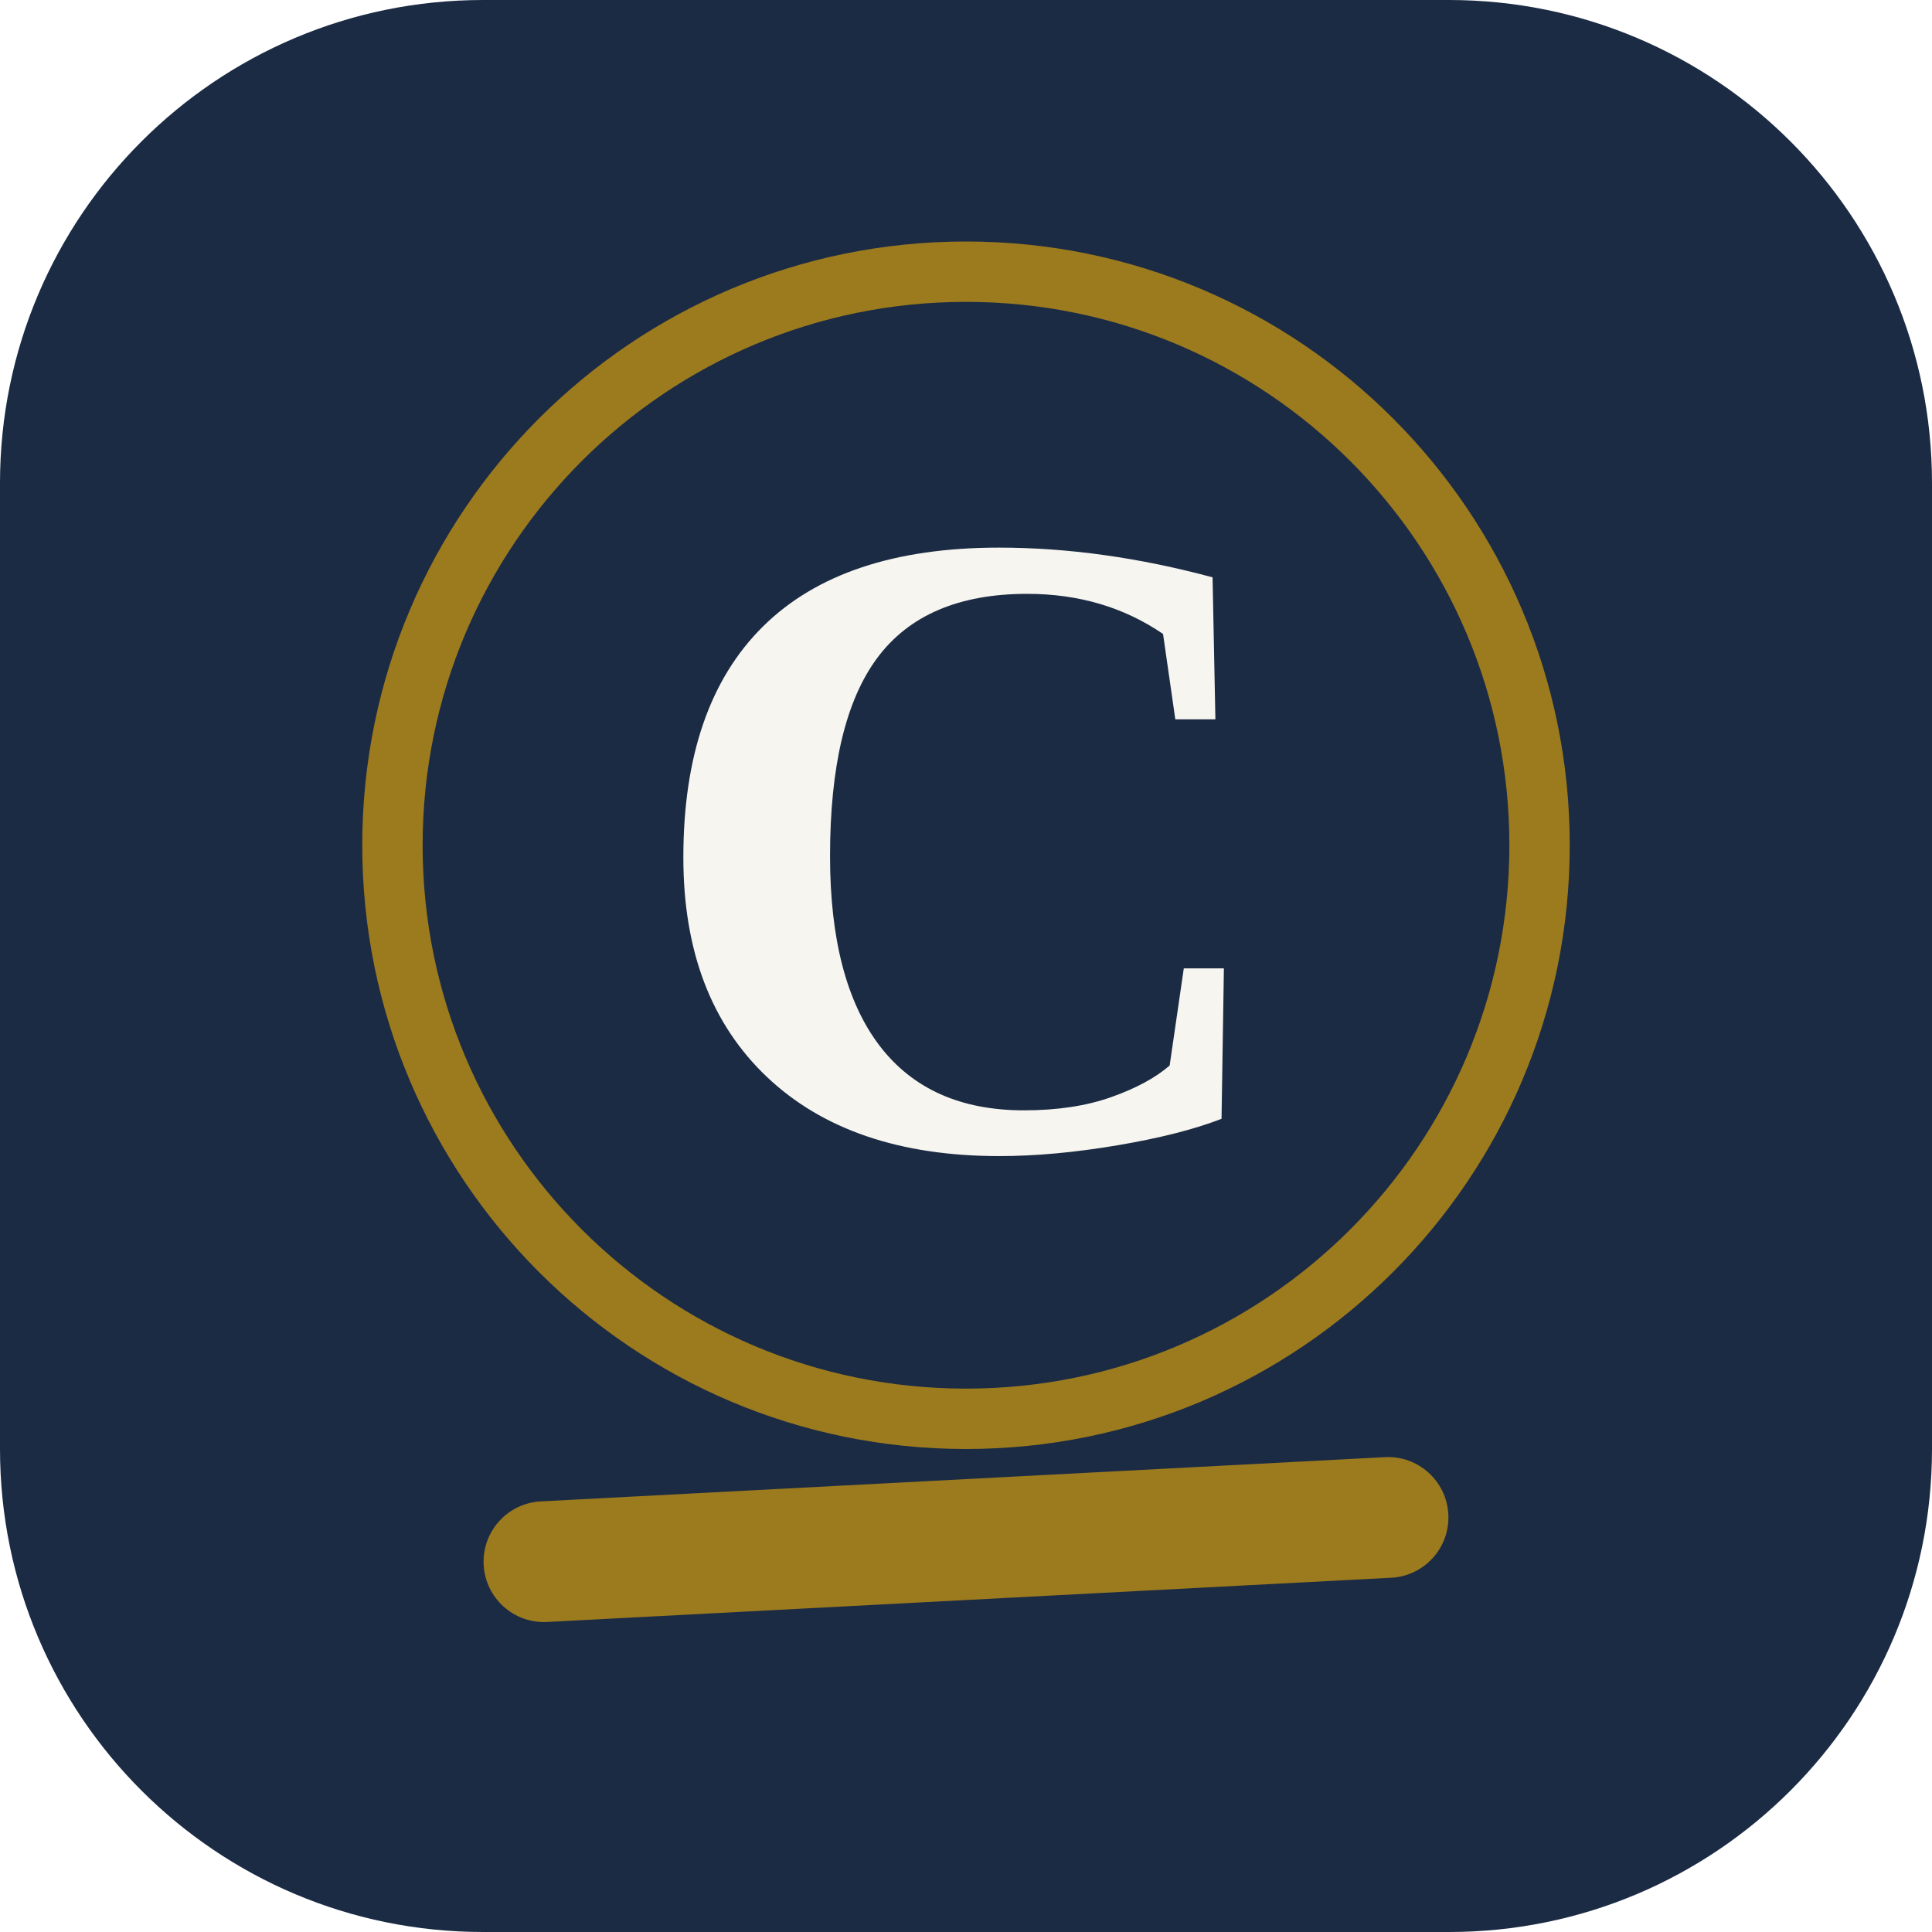
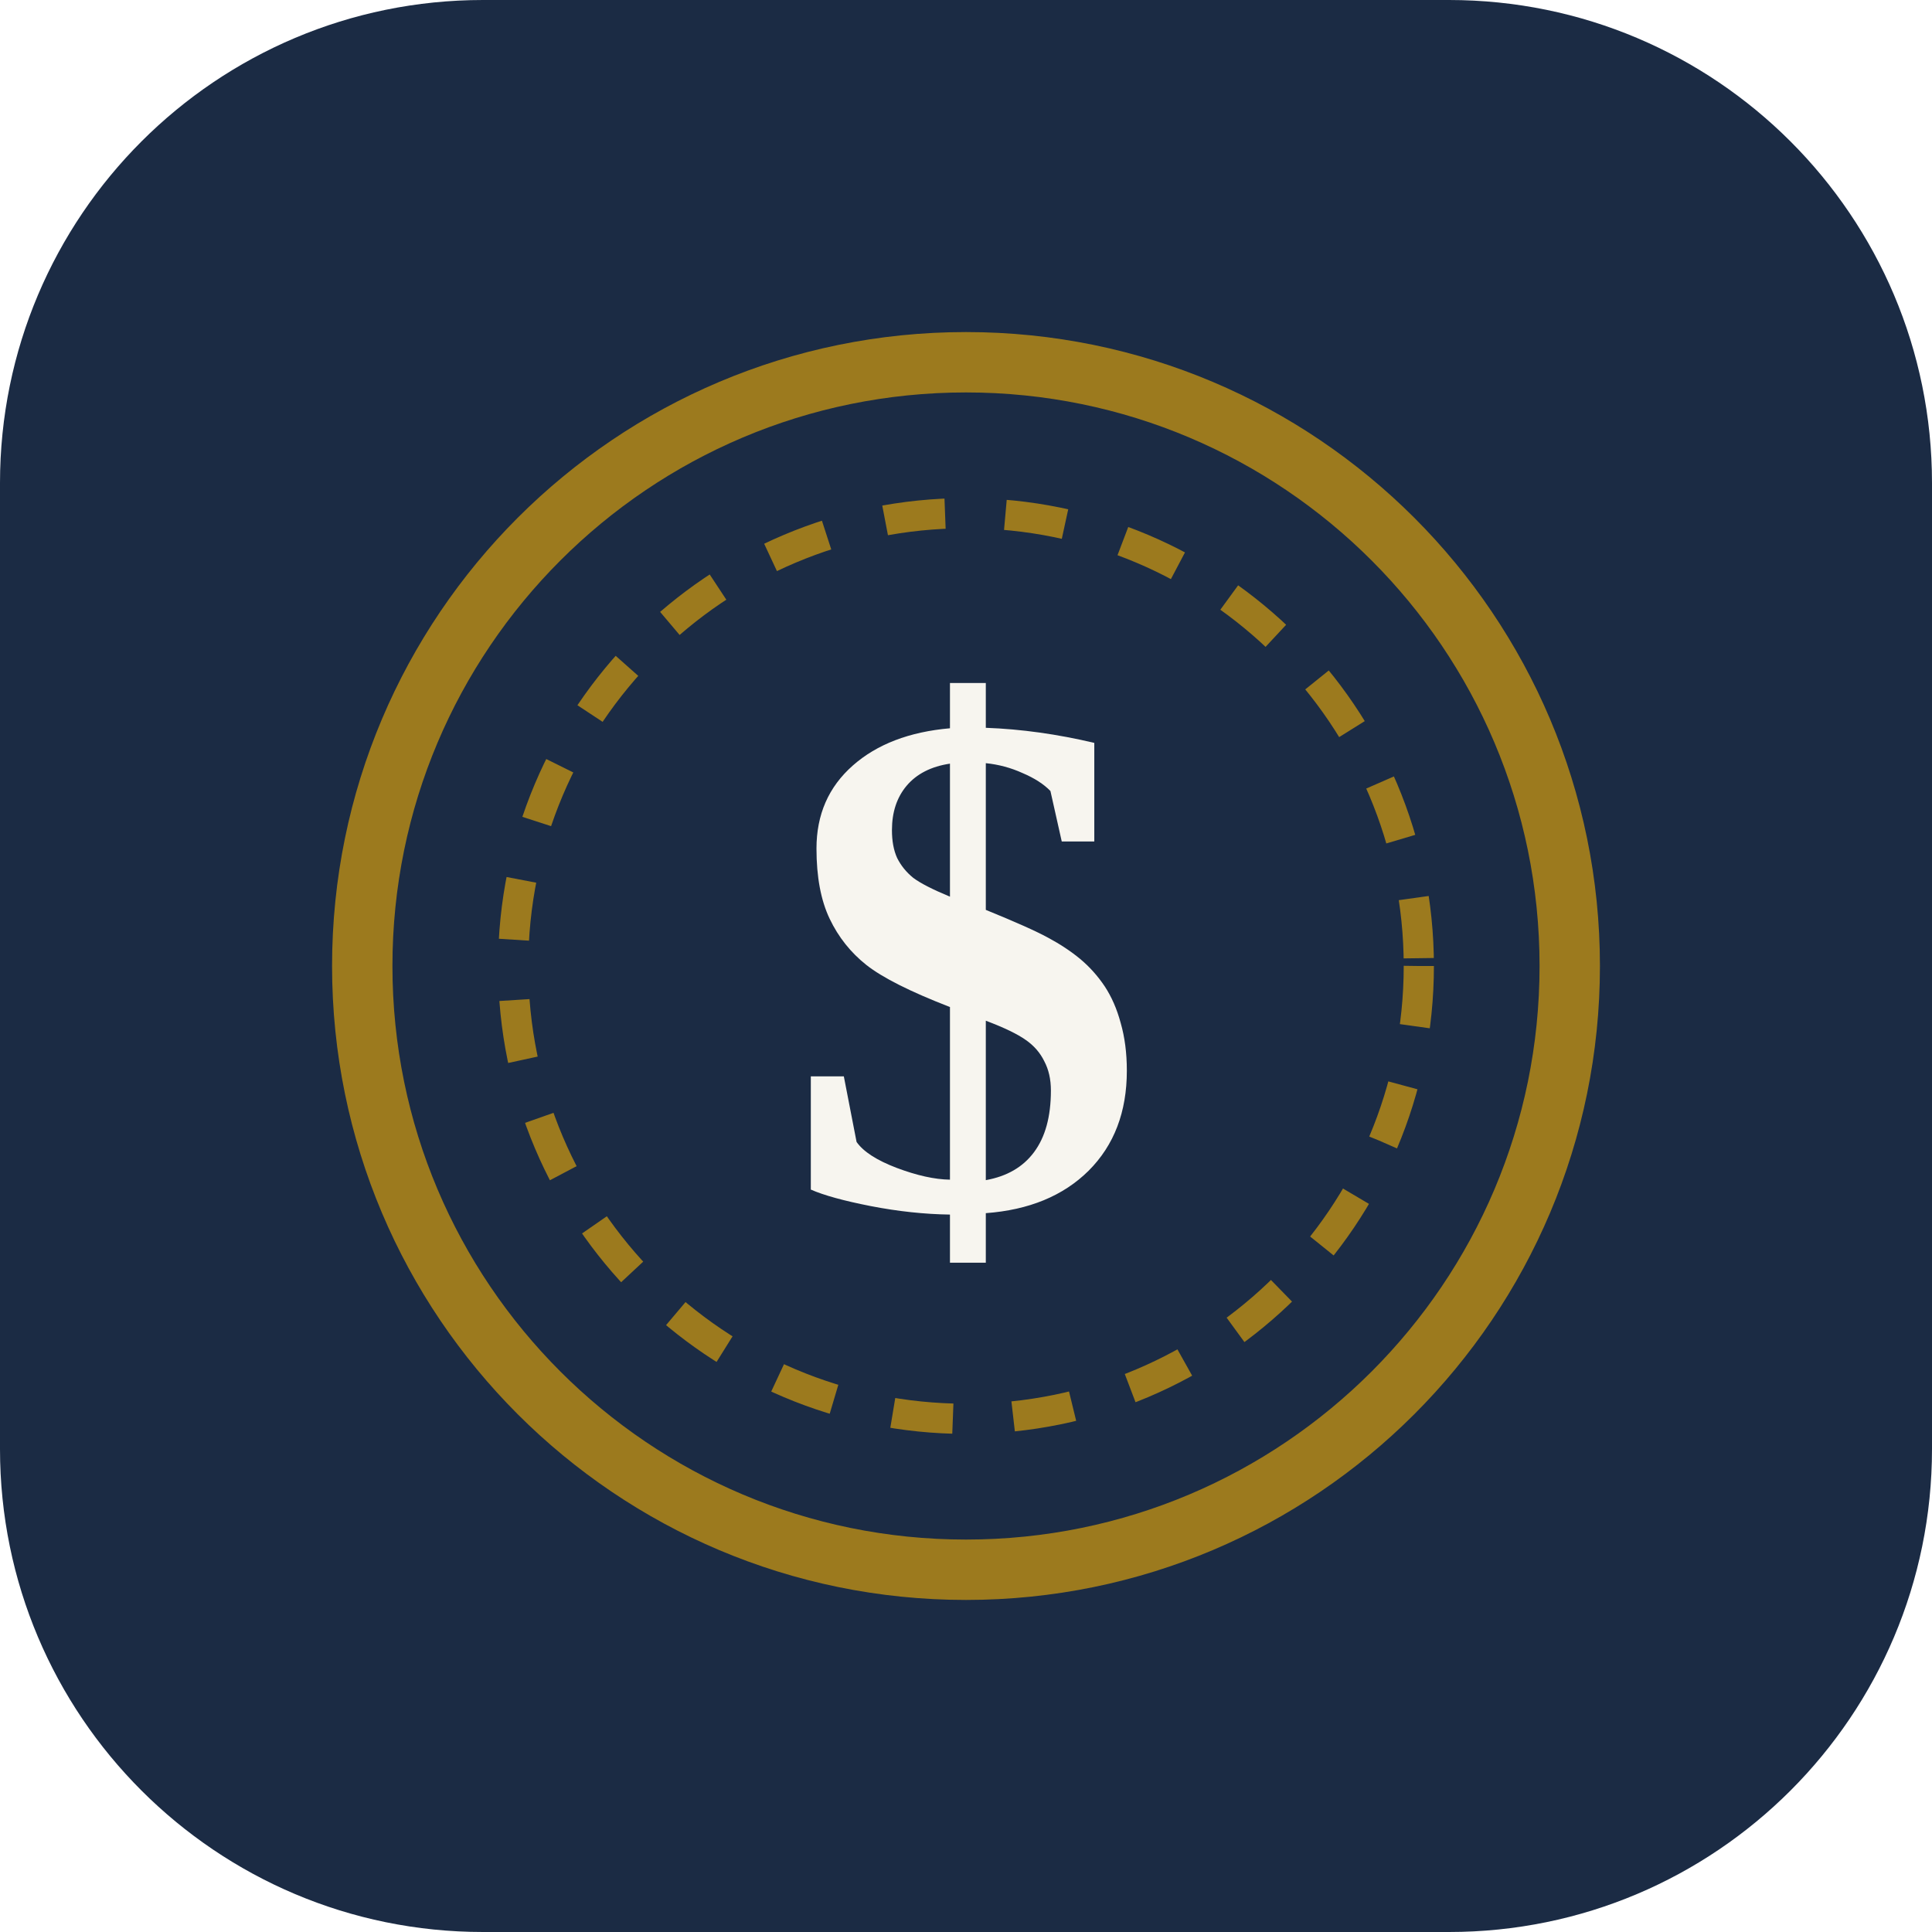
<svg xmlns="http://www.w3.org/2000/svg" viewBox="0 0 64 64">
  <rect width="64" height="64" rx="16" fill="#1B2B44" />
-   <circle cx="32" cy="28" r="19" fill="none" stroke="#9C7A1E" stroke-width="2" />
-   <text x="32" y="38" text-anchor="middle" font-family="Georgia, 'Times New Roman', serif" font-size="30" font-weight="600" fill="#F7F5EF">C</text>
-   <rect x="16" y="49" width="32" height="4" rx="2" fill="#9C7A1E" transform="rotate(-3 32 51)" />
+   <circle cx="32" cy="32" r="20" fill="none" stroke="#9C7A1E" stroke-width="2" />
+   <circle cx="32" cy="32" r="15" fill="none" stroke="#9C7A1E" stroke-width="1" stroke-dasharray="2 2" />
+   <text x="32" y="40" text-anchor="middle" font-family="Georgia, 'Times New Roman', serif" font-size="24" font-weight="700" fill="#F7F5EF">$</text>
</svg>
